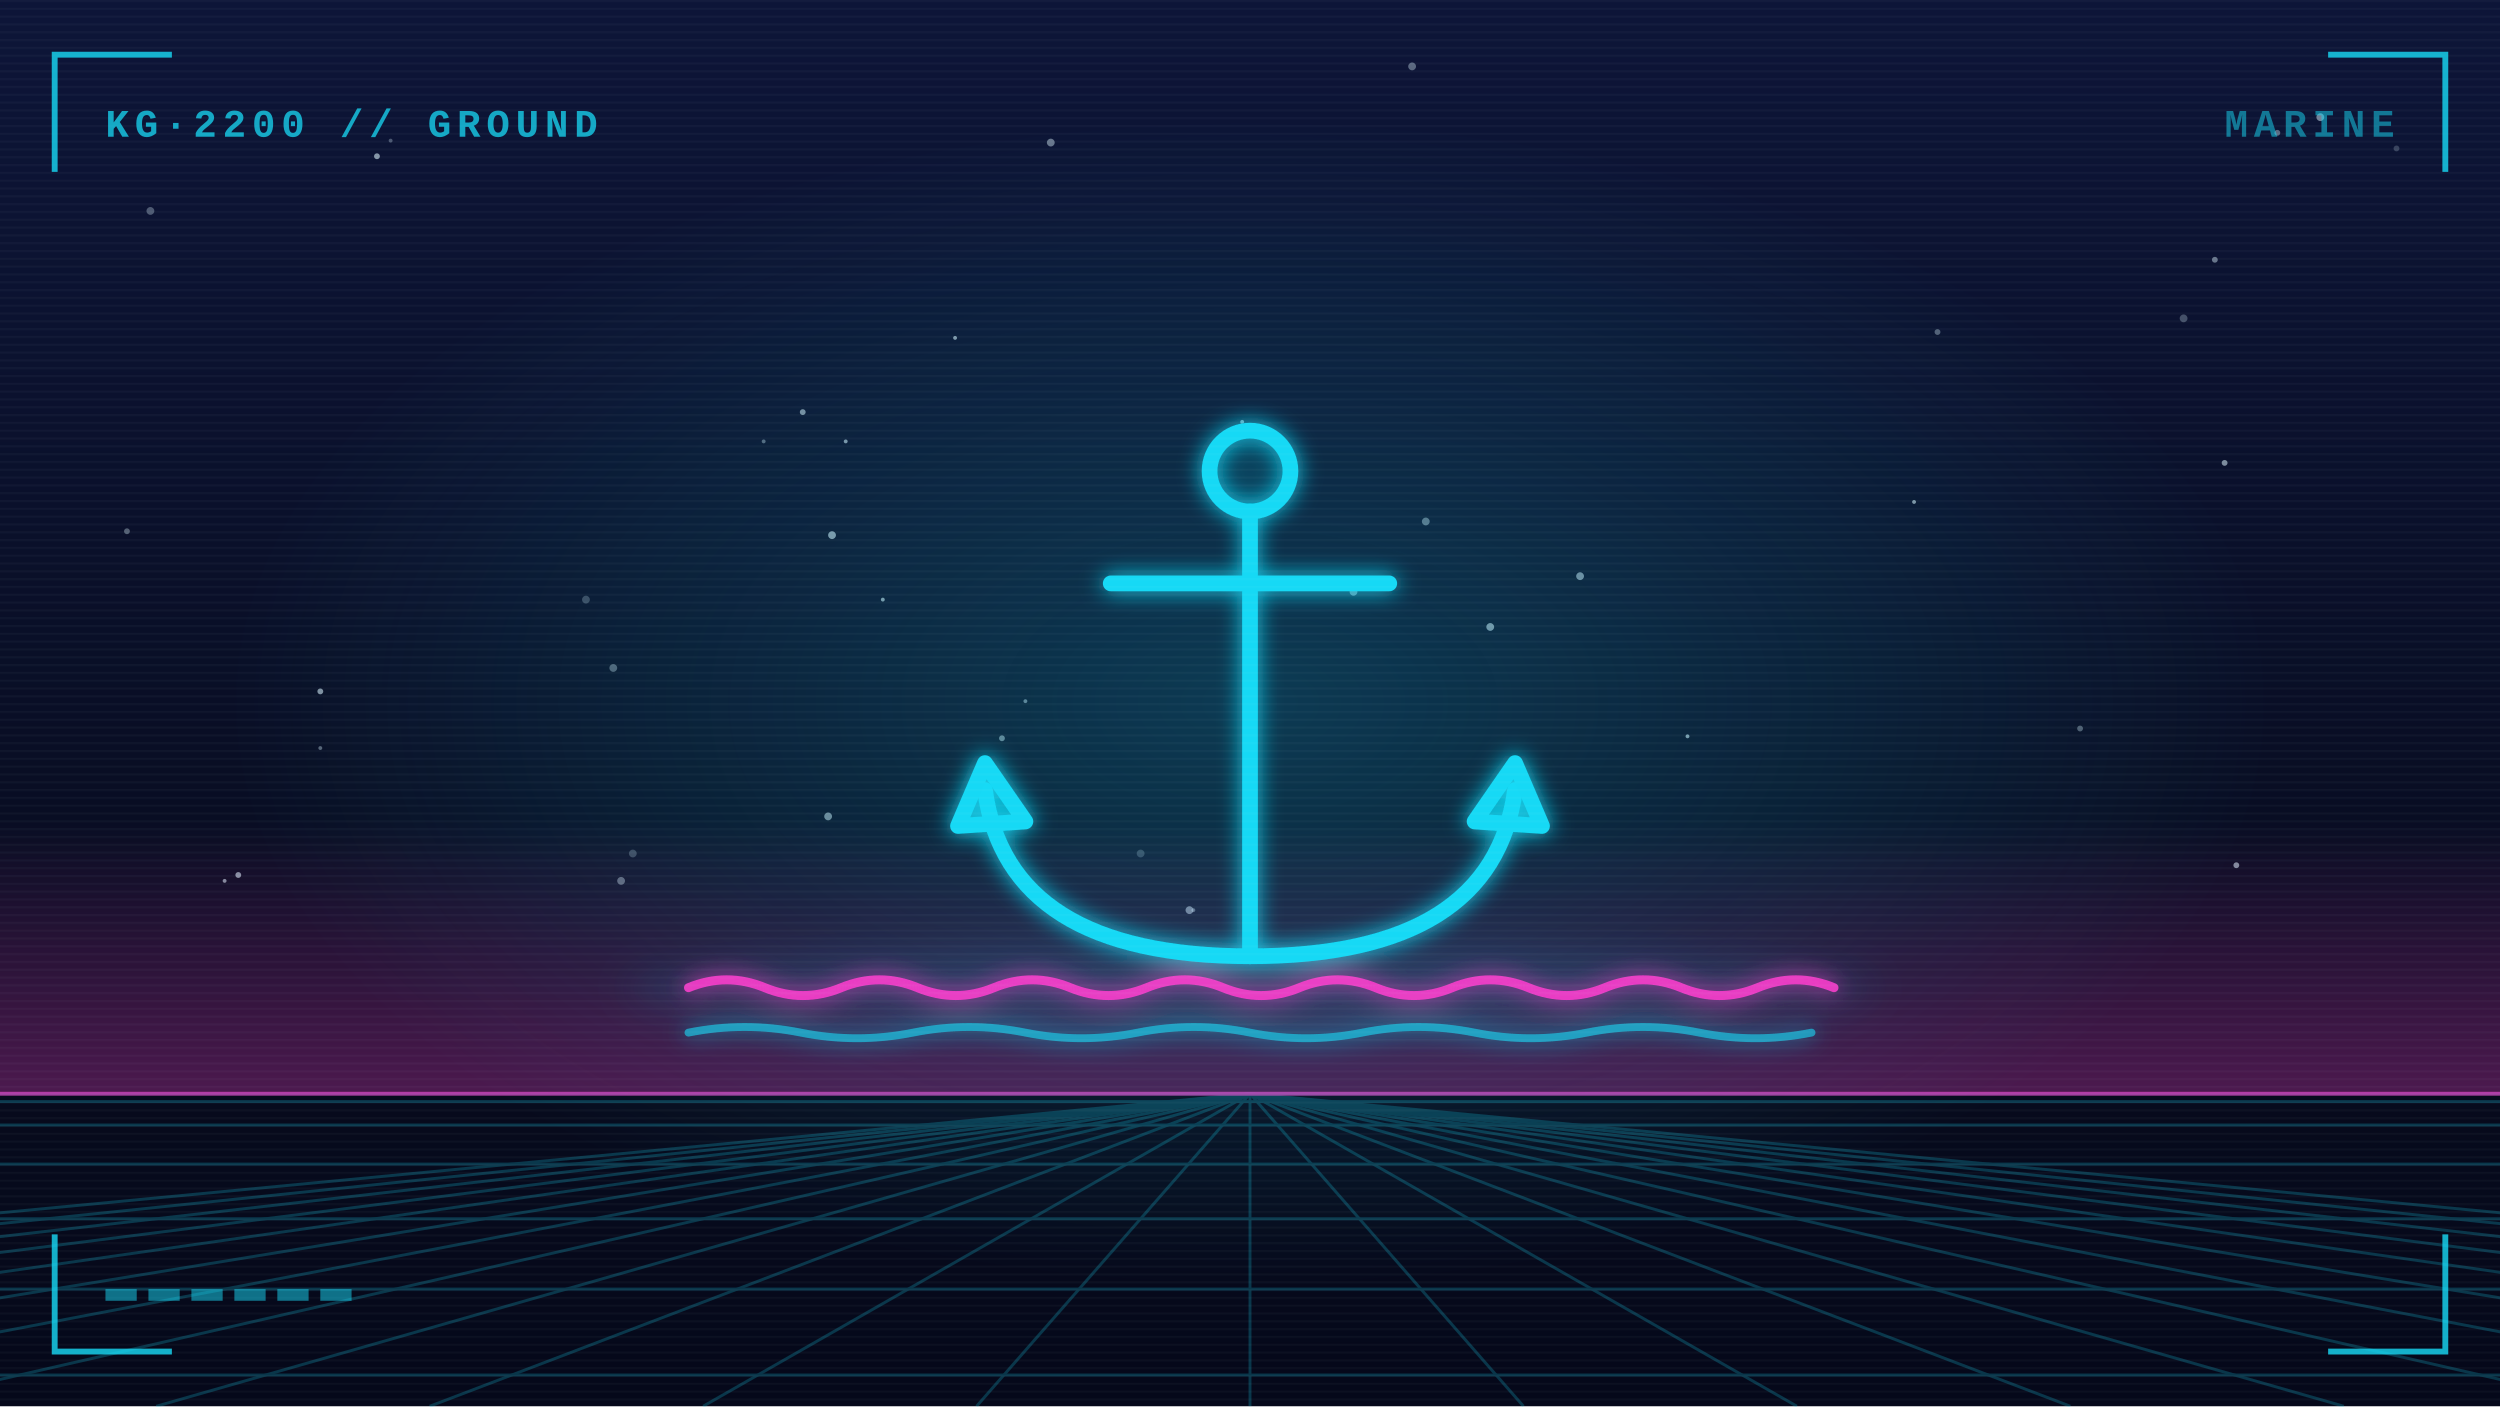
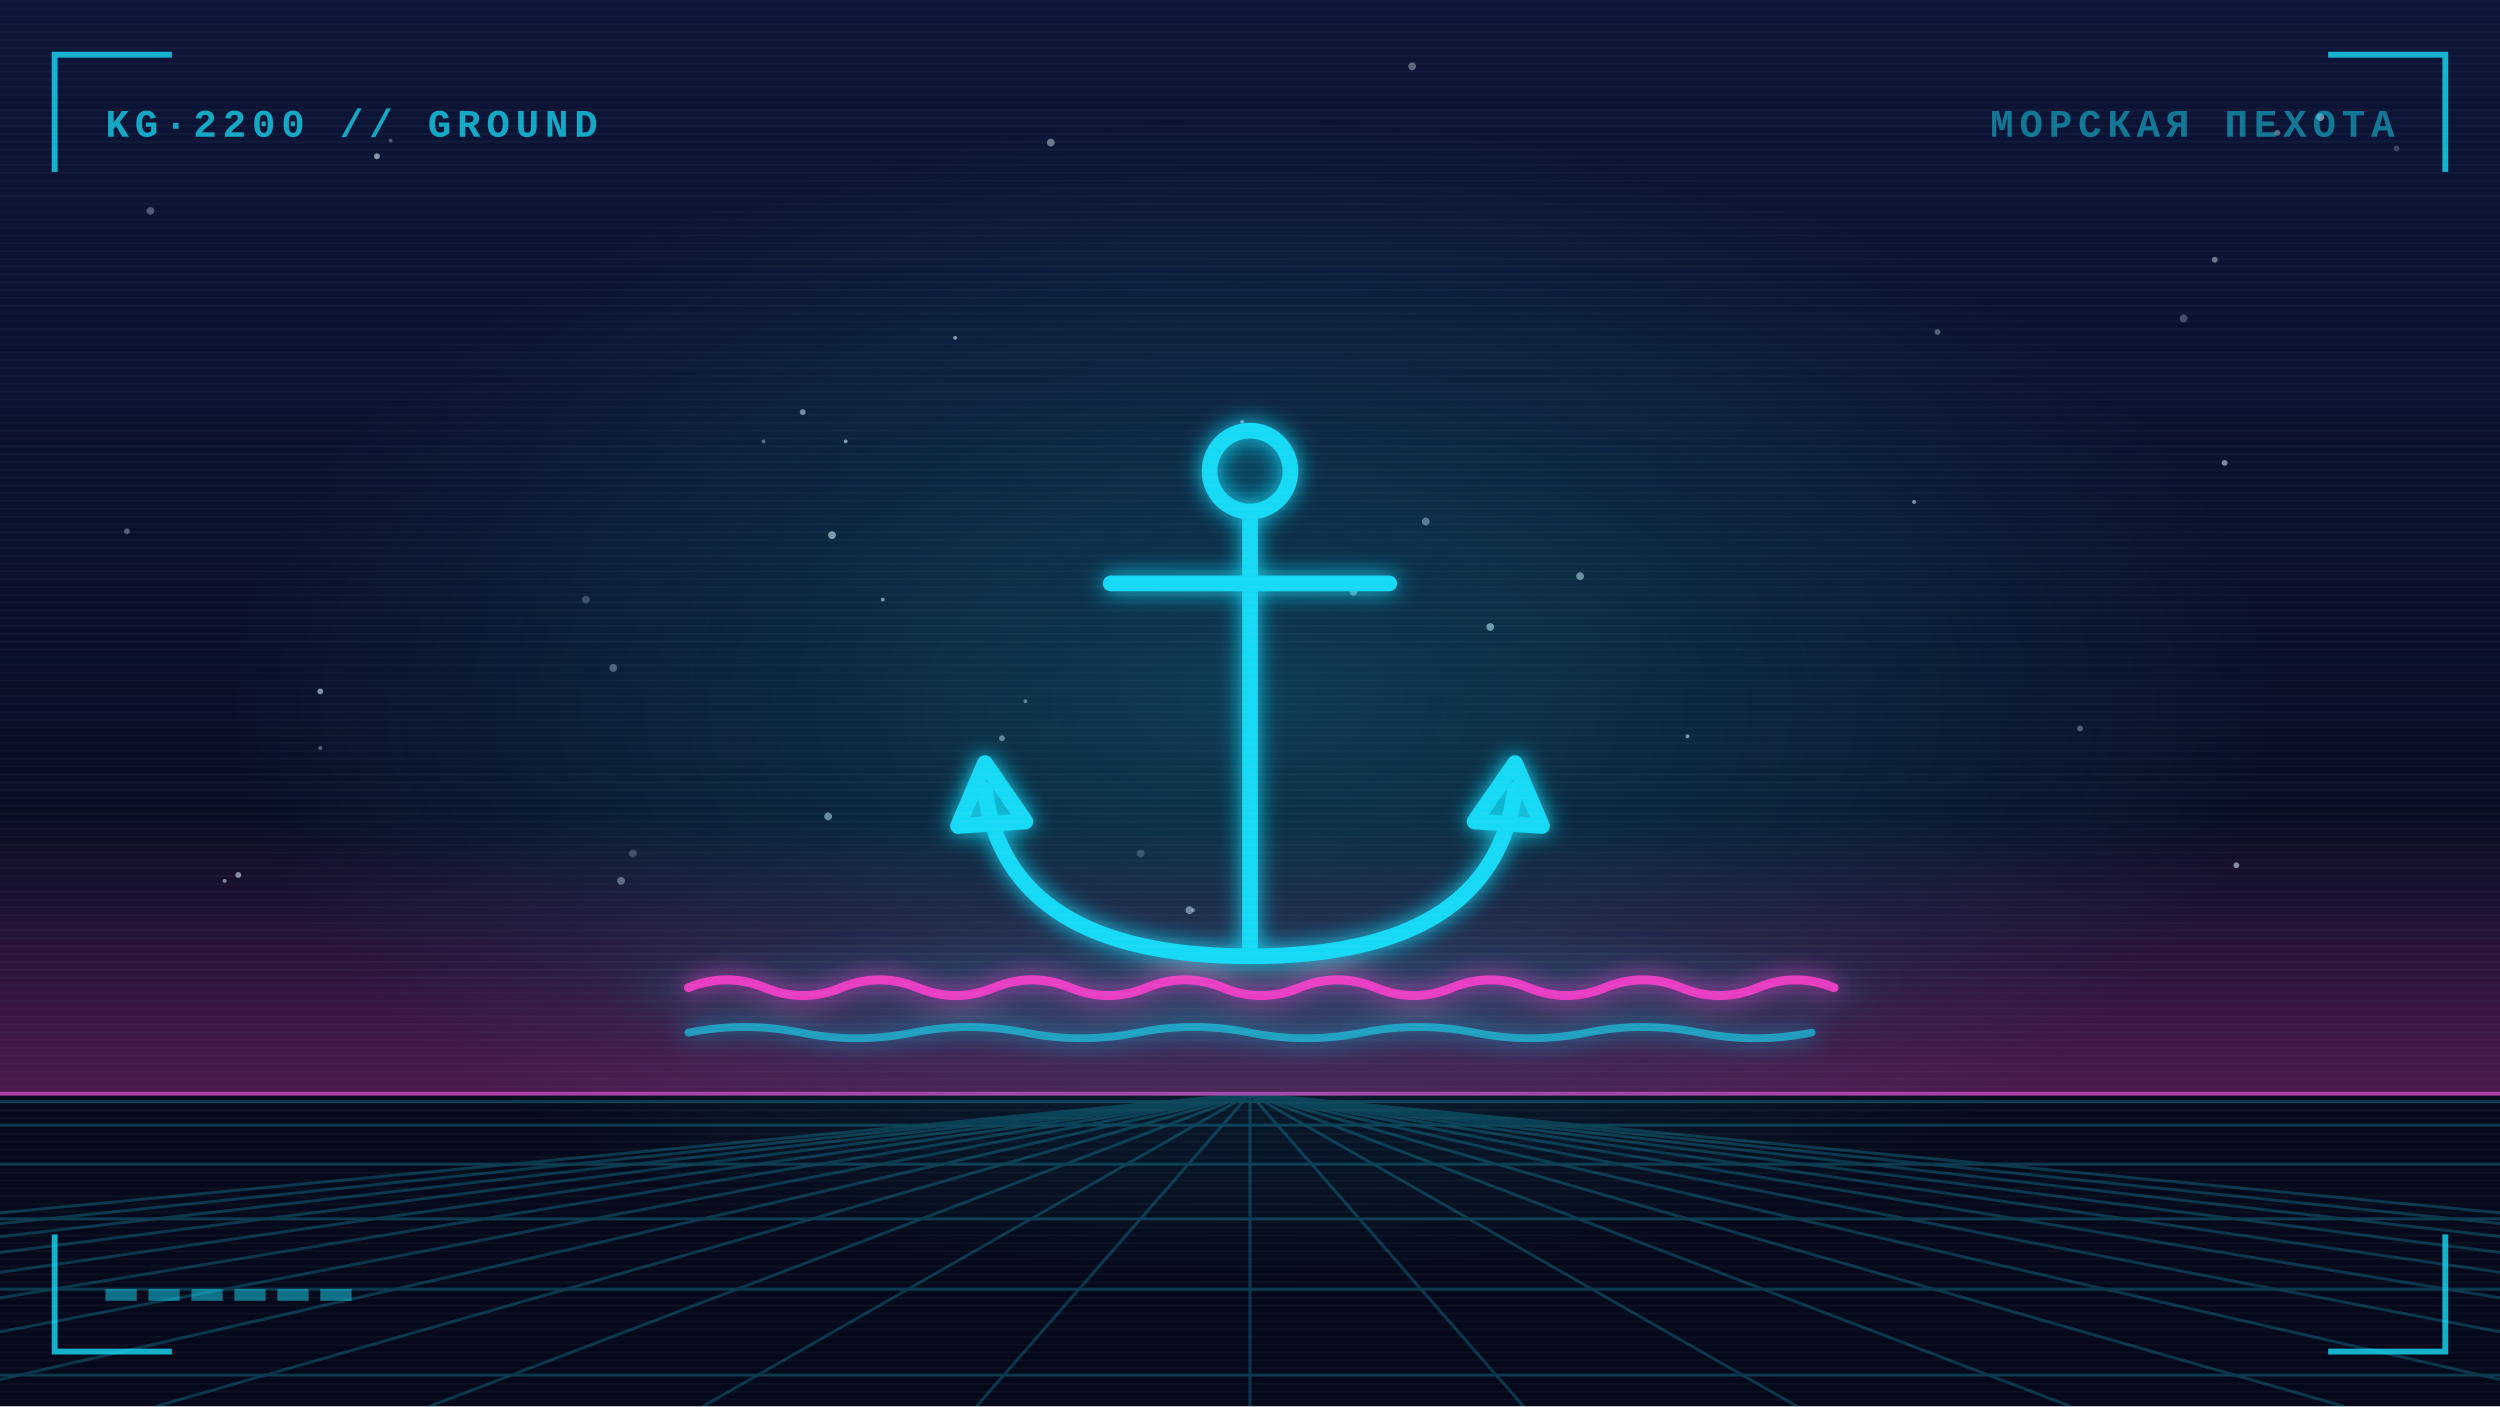
<svg xmlns="http://www.w3.org/2000/svg" viewBox="0 0 1280 720" width="1280" height="720">
  <defs>
    <linearGradient id="bg" x1="0" y1="0" x2="0" y2="1">
      <stop offset="0" stop-color="#0d1538" />
      <stop offset=".75" stop-color="#070b1d" />
      <stop offset="1" stop-color="#05081a" />
    </linearGradient>
    <radialGradient id="halo" cx=".5" cy=".5" r=".5">
      <stop offset="0" stop-color="#18d9f5" stop-opacity=".22" />
      <stop offset="1" stop-color="#18d9f5" stop-opacity="0" />
    </radialGradient>
    <linearGradient id="hz" x1="0" y1="0" x2="0" y2="1">
      <stop offset="0" stop-color="#ff3fd0" stop-opacity="0" />
      <stop offset="1" stop-color="#ff3fd0" stop-opacity=".28" />
    </linearGradient>
    <pattern id="scan" width="4" height="4" patternUnits="userSpaceOnUse">
      <rect width="4" height="1" fill="#dff6ff" opacity=".035" />
    </pattern>
    <filter id="bl" x="-20%" y="-20%" width="140%" height="140%">
      <feGaussianBlur stdDeviation="6" />
    </filter>
    <filter id="bl2" x="-20%" y="-50%" width="140%" height="200%">
      <feGaussianBlur stdDeviation="10" />
    </filter>
    <filter id="neon" x="-10%" y="-10%" width="120%" height="120%">
      <feGaussianBlur stdDeviation="5" result="b" />
      <feMerge>
        <feMergeNode in="b" />
        <feMergeNode in="SourceGraphic" />
      </feMerge>
    </filter>
    <style>.m{fill:rgba(24,217,245,.07);stroke:#18d9f5;stroke-width:7;stroke-linejoin:round;stroke-linecap:round}.a{fill:rgba(255,63,208,.14);stroke:#ff3fd0;stroke-width:6;stroke-linejoin:round;stroke-linecap:round}.t{fill:none;stroke:#18d9f5;stroke-width:3.5;stroke-linecap:round;opacity:.6}.ta{fill:none;stroke:#ff3fd0;stroke-width:4;stroke-linecap:round;opacity:.85}.f{fill:#18d9f5}.fa{fill:#ff3fd0}.n{fill:none}.w5{stroke-width:5}.w8{stroke-width:8}.w12{stroke-width:12}.w14{stroke-width:14}.o3{opacity:.3}.o4{opacity:.4}.o5{opacity:.45}.o6{opacity:.6}.dash{stroke-dasharray:14 12}.glow{filter:url(#bl);opacity:.7}.sea{fill:#070b1d;opacity:.82}.dk{fill:#070b1d}.hint{opacity:.22;filter:url(#bl2)}.hud{font:600 20px Consolas,"Courier New",monospace;letter-spacing:3px;fill:#18d9f5}</style>
  </defs>
  <rect width="1280" height="720" fill="url(#bg)" />
  <circle cx="538" cy="73" r="2" fill="#dff6ff" opacity="0.43" />
  <circle cx="1134" cy="133" r="1.5" fill="#dff6ff" opacity="0.43" />
  <circle cx="1065" cy="373" r="1.5" fill="#dff6ff" opacity="0.33" />
  <circle cx="314" cy="342" r="2" fill="#dff6ff" opacity="0.34" />
  <circle cx="65" cy="272" r="1.5" fill="#dff6ff" opacity="0.34" />
  <circle cx="489" cy="173" r="1" fill="#dff6ff" opacity="0.57" />
  <circle cx="164" cy="354" r="1.5" fill="#dff6ff" opacity="0.56" />
  <circle cx="164" cy="383" r="1" fill="#dff6ff" opacity="0.37" />
  <circle cx="1227" cy="76" r="1.5" fill="#dff6ff" opacity="0.21" />
  <circle cx="525" cy="359" r="1" fill="#dff6ff" opacity="0.45" />
  <circle cx="433" cy="226" r="1" fill="#dff6ff" opacity="0.56" />
  <circle cx="763" cy="321" r="2" fill="#dff6ff" opacity="0.54" />
  <circle cx="992" cy="170" r="1.5" fill="#dff6ff" opacity="0.34" />
  <circle cx="122" cy="448" r="1.5" fill="#dff6ff" opacity="0.57" />
  <circle cx="1118" cy="163" r="2" fill="#dff6ff" opacity="0.27" />
  <circle cx="424" cy="418" r="2" fill="#dff6ff" opacity="0.50" />
  <circle cx="77" cy="108" r="2" fill="#dff6ff" opacity="0.31" />
  <circle cx="730" cy="267" r="2" fill="#dff6ff" opacity="0.40" />
  <circle cx="864" cy="377" r="1" fill="#dff6ff" opacity="0.58" />
  <circle cx="611" cy="466" r="1" fill="#dff6ff" opacity="0.38" />
  <circle cx="300" cy="307" r="2" fill="#dff6ff" opacity="0.24" />
  <circle cx="693" cy="303" r="2" fill="#dff6ff" opacity="0.49" />
  <circle cx="809" cy="295" r="2" fill="#dff6ff" opacity="0.51" />
  <circle cx="723" cy="34" r="2" fill="#dff6ff" opacity="0.37" />
  <circle cx="609" cy="466" r="2" fill="#dff6ff" opacity="0.50" />
  <circle cx="980" cy="257" r="1" fill="#dff6ff" opacity="0.56" />
  <circle cx="1145" cy="443" r="1.5" fill="#dff6ff" opacity="0.55" />
  <circle cx="318" cy="451" r="2" fill="#dff6ff" opacity="0.38" />
  <circle cx="200" cy="72" r="1" fill="#dff6ff" opacity="0.30" />
  <circle cx="411" cy="211" r="1.5" fill="#dff6ff" opacity="0.53" />
  <circle cx="452" cy="307" r="1" fill="#dff6ff" opacity="0.58" />
  <circle cx="426" cy="274" r="2" fill="#dff6ff" opacity="0.57" />
  <circle cx="324" cy="437" r="2" fill="#dff6ff" opacity="0.24" />
  <circle cx="1166" cy="68" r="1.5" fill="#dff6ff" opacity="0.38" />
  <circle cx="391" cy="226" r="1" fill="#dff6ff" opacity="0.36" />
  <circle cx="1139" cy="237" r="1.5" fill="#dff6ff" opacity="0.53" />
  <circle cx="1188" cy="60" r="2" fill="#dff6ff" opacity="0.48" />
  <circle cx="636" cy="216" r="1" fill="#dff6ff" opacity="0.59" />
  <circle cx="115" cy="451" r="1" fill="#dff6ff" opacity="0.55" />
  <circle cx="513" cy="378" r="1.5" fill="#dff6ff" opacity="0.46" />
  <circle cx="193" cy="80" r="1.5" fill="#dff6ff" opacity="0.57" />
  <circle cx="584" cy="437" r="2" fill="#dff6ff" opacity="0.22" />
  <rect x="0" y="420" width="1280" height="140" fill="url(#hz)" />
  <g stroke="#18d9f5" stroke-width="1.5" opacity=".22">
    <line x1="640" y1="560" x2="-1040" y2="720" />
    <line x1="640" y1="560" x2="-900" y2="720" />
    <line x1="640" y1="560" x2="-760" y2="720" />
    <line x1="640" y1="560" x2="-620" y2="720" />
    <line x1="640" y1="560" x2="-480" y2="720" />
    <line x1="640" y1="560" x2="-340" y2="720" />
    <line x1="640" y1="560" x2="-200" y2="720" />
    <line x1="640" y1="560" x2="-60" y2="720" />
    <line x1="640" y1="560" x2="80" y2="720" />
    <line x1="640" y1="560" x2="220" y2="720" />
    <line x1="640" y1="560" x2="360" y2="720" />
    <line x1="640" y1="560" x2="500" y2="720" />
    <line x1="640" y1="560" x2="640" y2="720" />
    <line x1="640" y1="560" x2="780" y2="720" />
    <line x1="640" y1="560" x2="920" y2="720" />
    <line x1="640" y1="560" x2="1060" y2="720" />
    <line x1="640" y1="560" x2="1200" y2="720" />
    <line x1="640" y1="560" x2="1340" y2="720" />
    <line x1="640" y1="560" x2="1480" y2="720" />
    <line x1="640" y1="560" x2="1620" y2="720" />
    <line x1="640" y1="560" x2="1760" y2="720" />
    <line x1="640" y1="560" x2="1900" y2="720" />
    <line x1="640" y1="560" x2="2040" y2="720" />
    <line x1="640" y1="560" x2="2180" y2="720" />
    <line x1="640" y1="560" x2="2320" y2="720" />
    <line x1="0" y1="560" x2="1280" y2="560" />
    <line x1="0" y1="564" x2="1280" y2="564" />
    <line x1="0" y1="576" x2="1280" y2="576" />
    <line x1="0" y1="596" x2="1280" y2="596" />
    <line x1="0" y1="624" x2="1280" y2="624" />
    <line x1="0" y1="660" x2="1280" y2="660" />
    <line x1="0" y1="704" x2="1280" y2="704" />
  </g>
  <line x1="0" y1="560" x2="1280" y2="560" stroke="#ff3fd0" stroke-width="2" opacity=".6" />
  <ellipse cx="640" cy="360" rx="520" ry="300" fill="url(#halo)" />
  <ellipse cx="640" cy="506" rx="320" ry="22" fill="#18d9f5" opacity=".12" filter="url(#bl2)" />
  <g transform="translate(640,370) scale(1.15)" filter="url(#neon)">
    <circle class="m" cx="0" cy="-112" r="18" />
    <line class="m" x1="0" y1="-94" x2="0" y2="104" />
    <line class="m" x1="-62" y1="-62" x2="62" y2="-62" />
    <path class="m n" d="M-118,30 Q-108,104 0,104 Q108,104 118,30" />
    <path class="m" d="M-130,46 L-118,18 L-100,44 Z" />
    <path class="m" d="M130,46 L118,18 L100,44 Z" />
    <path class="ta" d="M-250,118 q17.0,-7 34,0 q17.0,7 34,0 q17.0,-7 34,0 q17.0,7 34,0 q17.0,-7 34,0 q17.0,7 34,0 q17.0,-7 34,0 q17.0,7 34,0 q17.0,-7 34,0 q17.0,7 34,0 q17.0,-7 34,0 q17.0,7 34,0 q17.0,-7 34,0 q17.0,7 34,0 q17.0,-7 34,0" />
    <path class="t" d="M-250,138 q25.0,-5 50,0 q25.0,5 50,0 q25.0,-5 50,0 q25.0,5 50,0 q25.0,-5 50,0 q25.0,5 50,0 q25.0,-5 50,0 q25.0,5 50,0 q25.0,-5 50,0 q25.0,5 50,0" />
  </g>
  <rect width="1280" height="720" fill="url(#scan)" />
  <g fill="none" stroke="#18d9f5" stroke-width="3" opacity=".8">
    <path d="M28,88 L28,28 L88,28" />
    <path d="M1252,88 L1252,28 L1192,28" />
    <path d="M28,632 L28,692 L88,692" />
    <path d="M1252,632 L1252,692 L1192,692" />
  </g>
  <g fill="#18d9f5" opacity=".5">
    <rect x="54" y="660" width="16" height="6" />
    <rect x="76" y="660" width="16" height="6" />
    <rect x="98" y="660" width="16" height="6" />
    <rect x="120" y="660" width="16" height="6" />
    <rect x="142" y="660" width="16" height="6" />
    <rect x="164" y="660" width="16" height="6" />
  </g>
  <text class="hud" x="54" y="70" opacity=".75">KG·2200 // GROUND</text>
-   <text class="hud" x="1226" y="70" text-anchor="end" opacity=".5">MARINE</text>
+   <text class="hud" x="1226" y="70" text-anchor="end" opacity=".5">МОРСКАЯ ПЕХОТА</text>
</svg>
